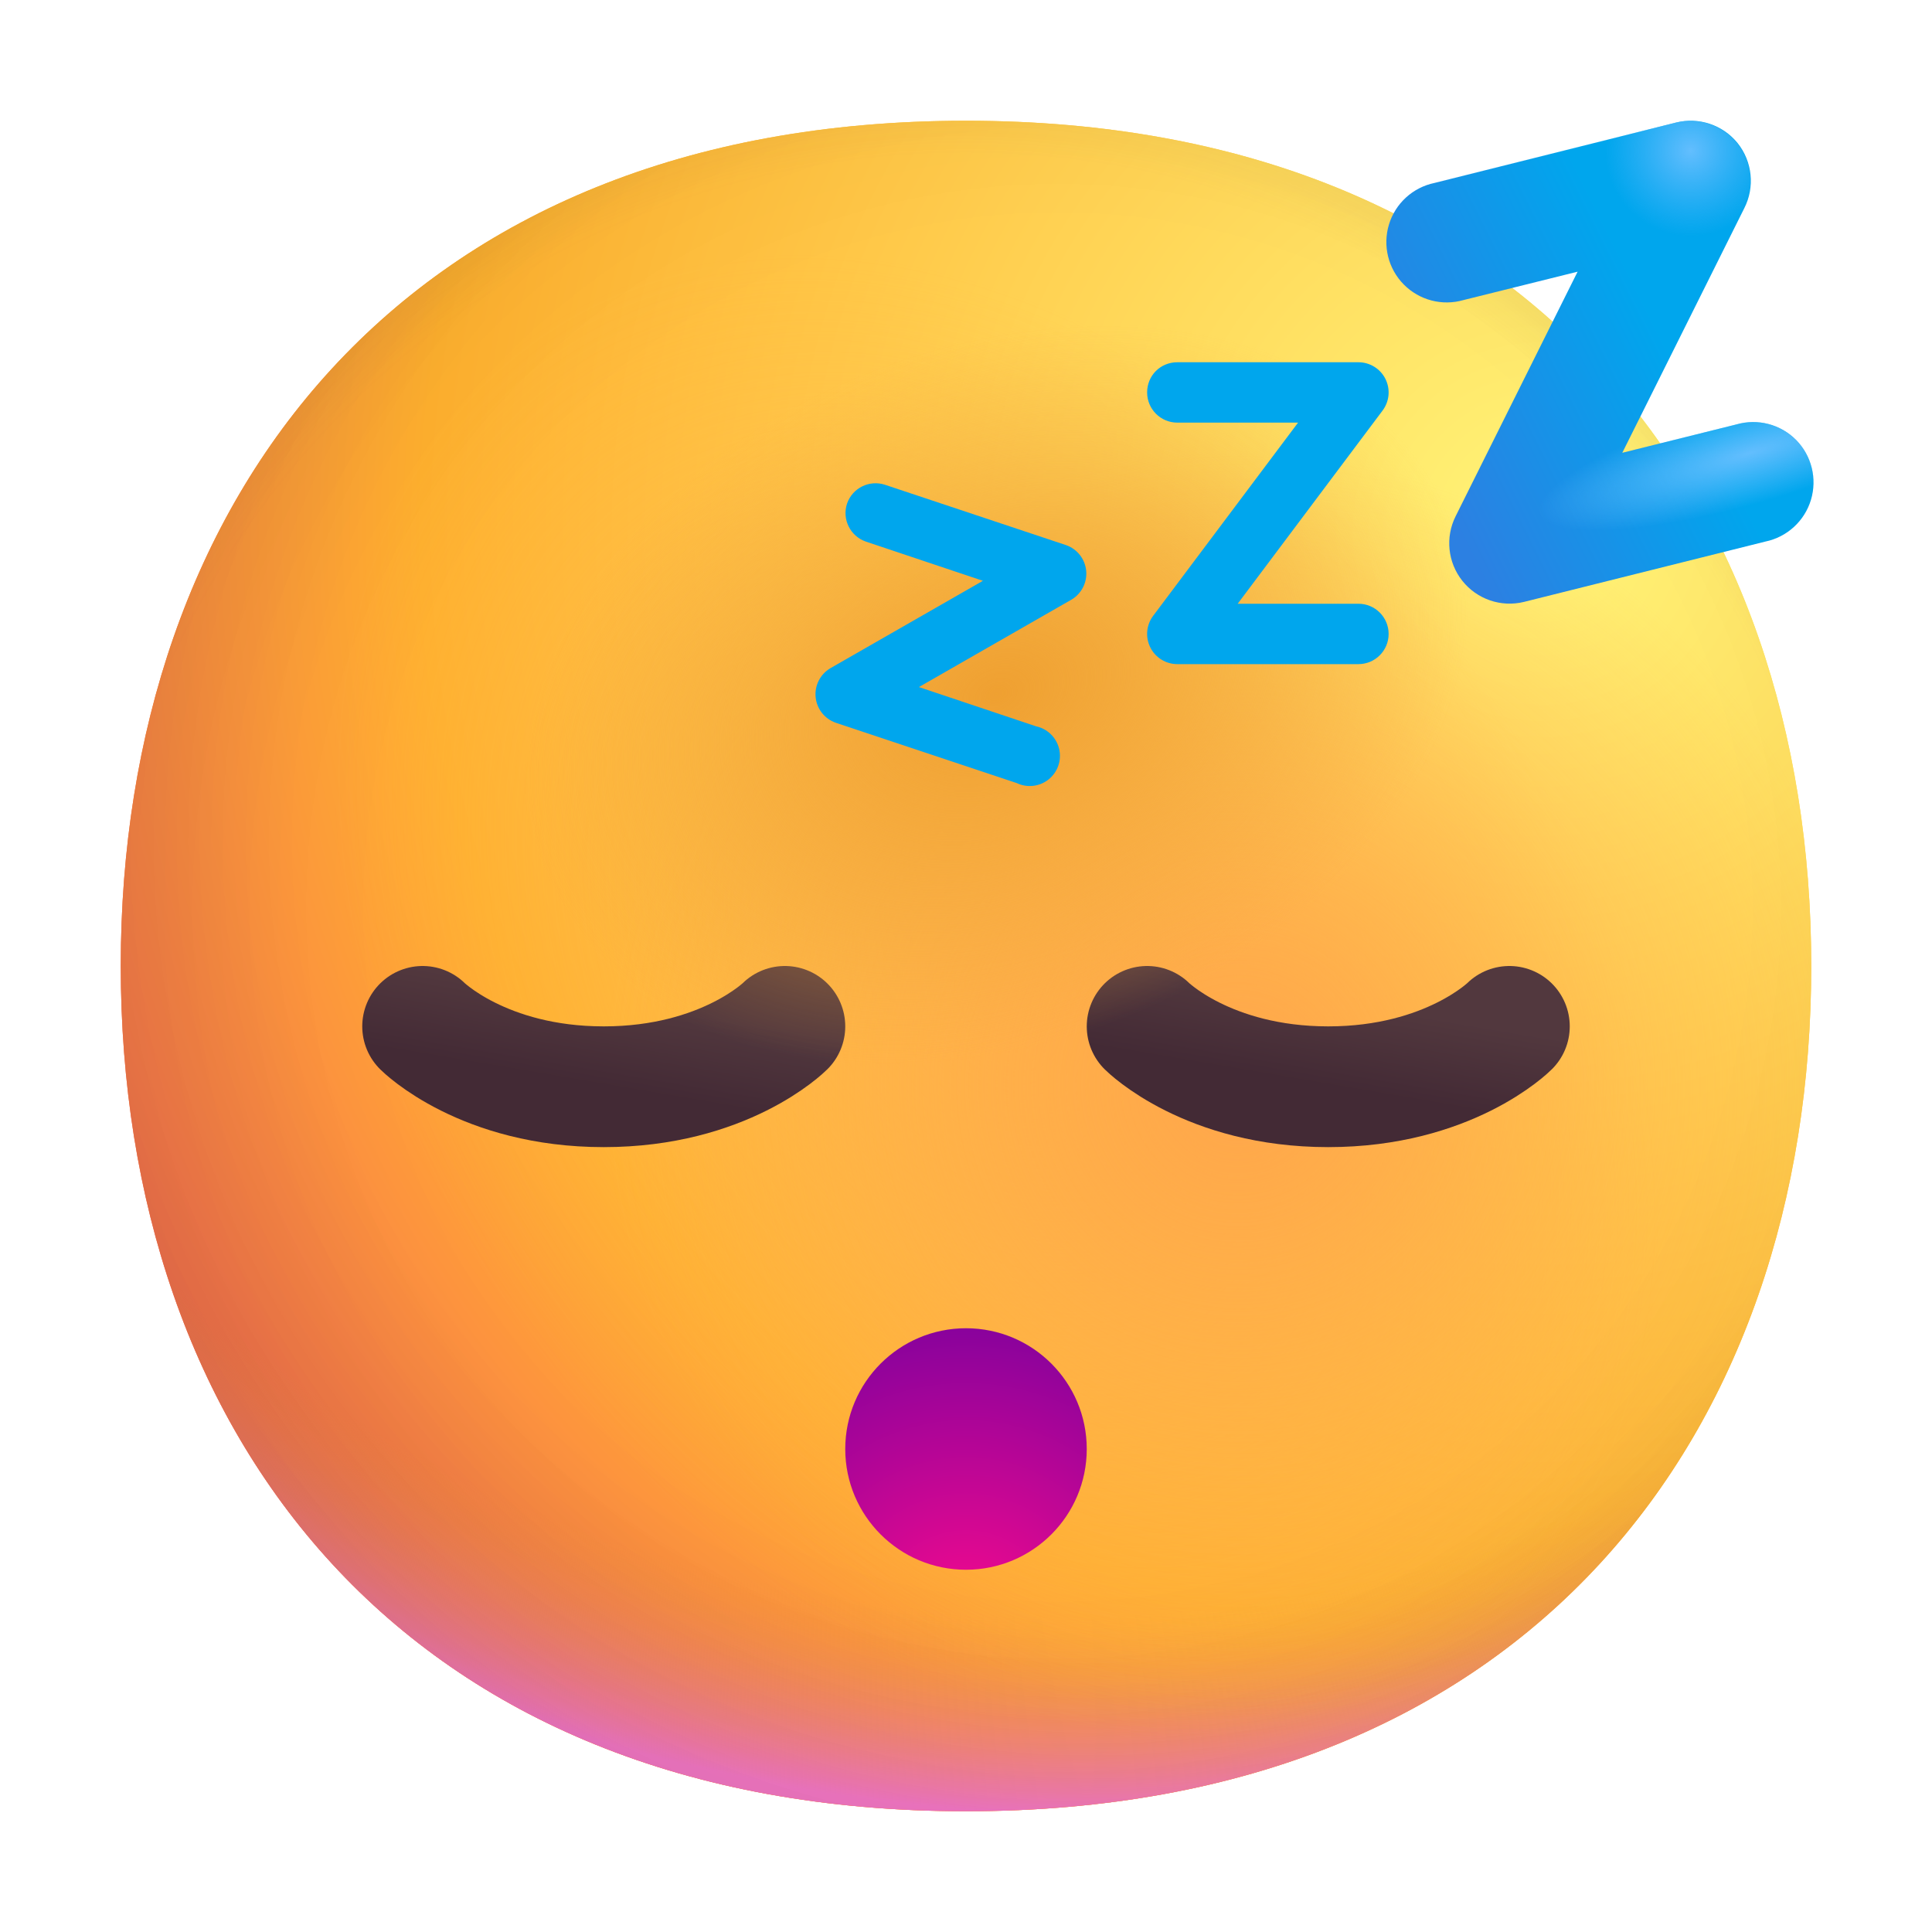
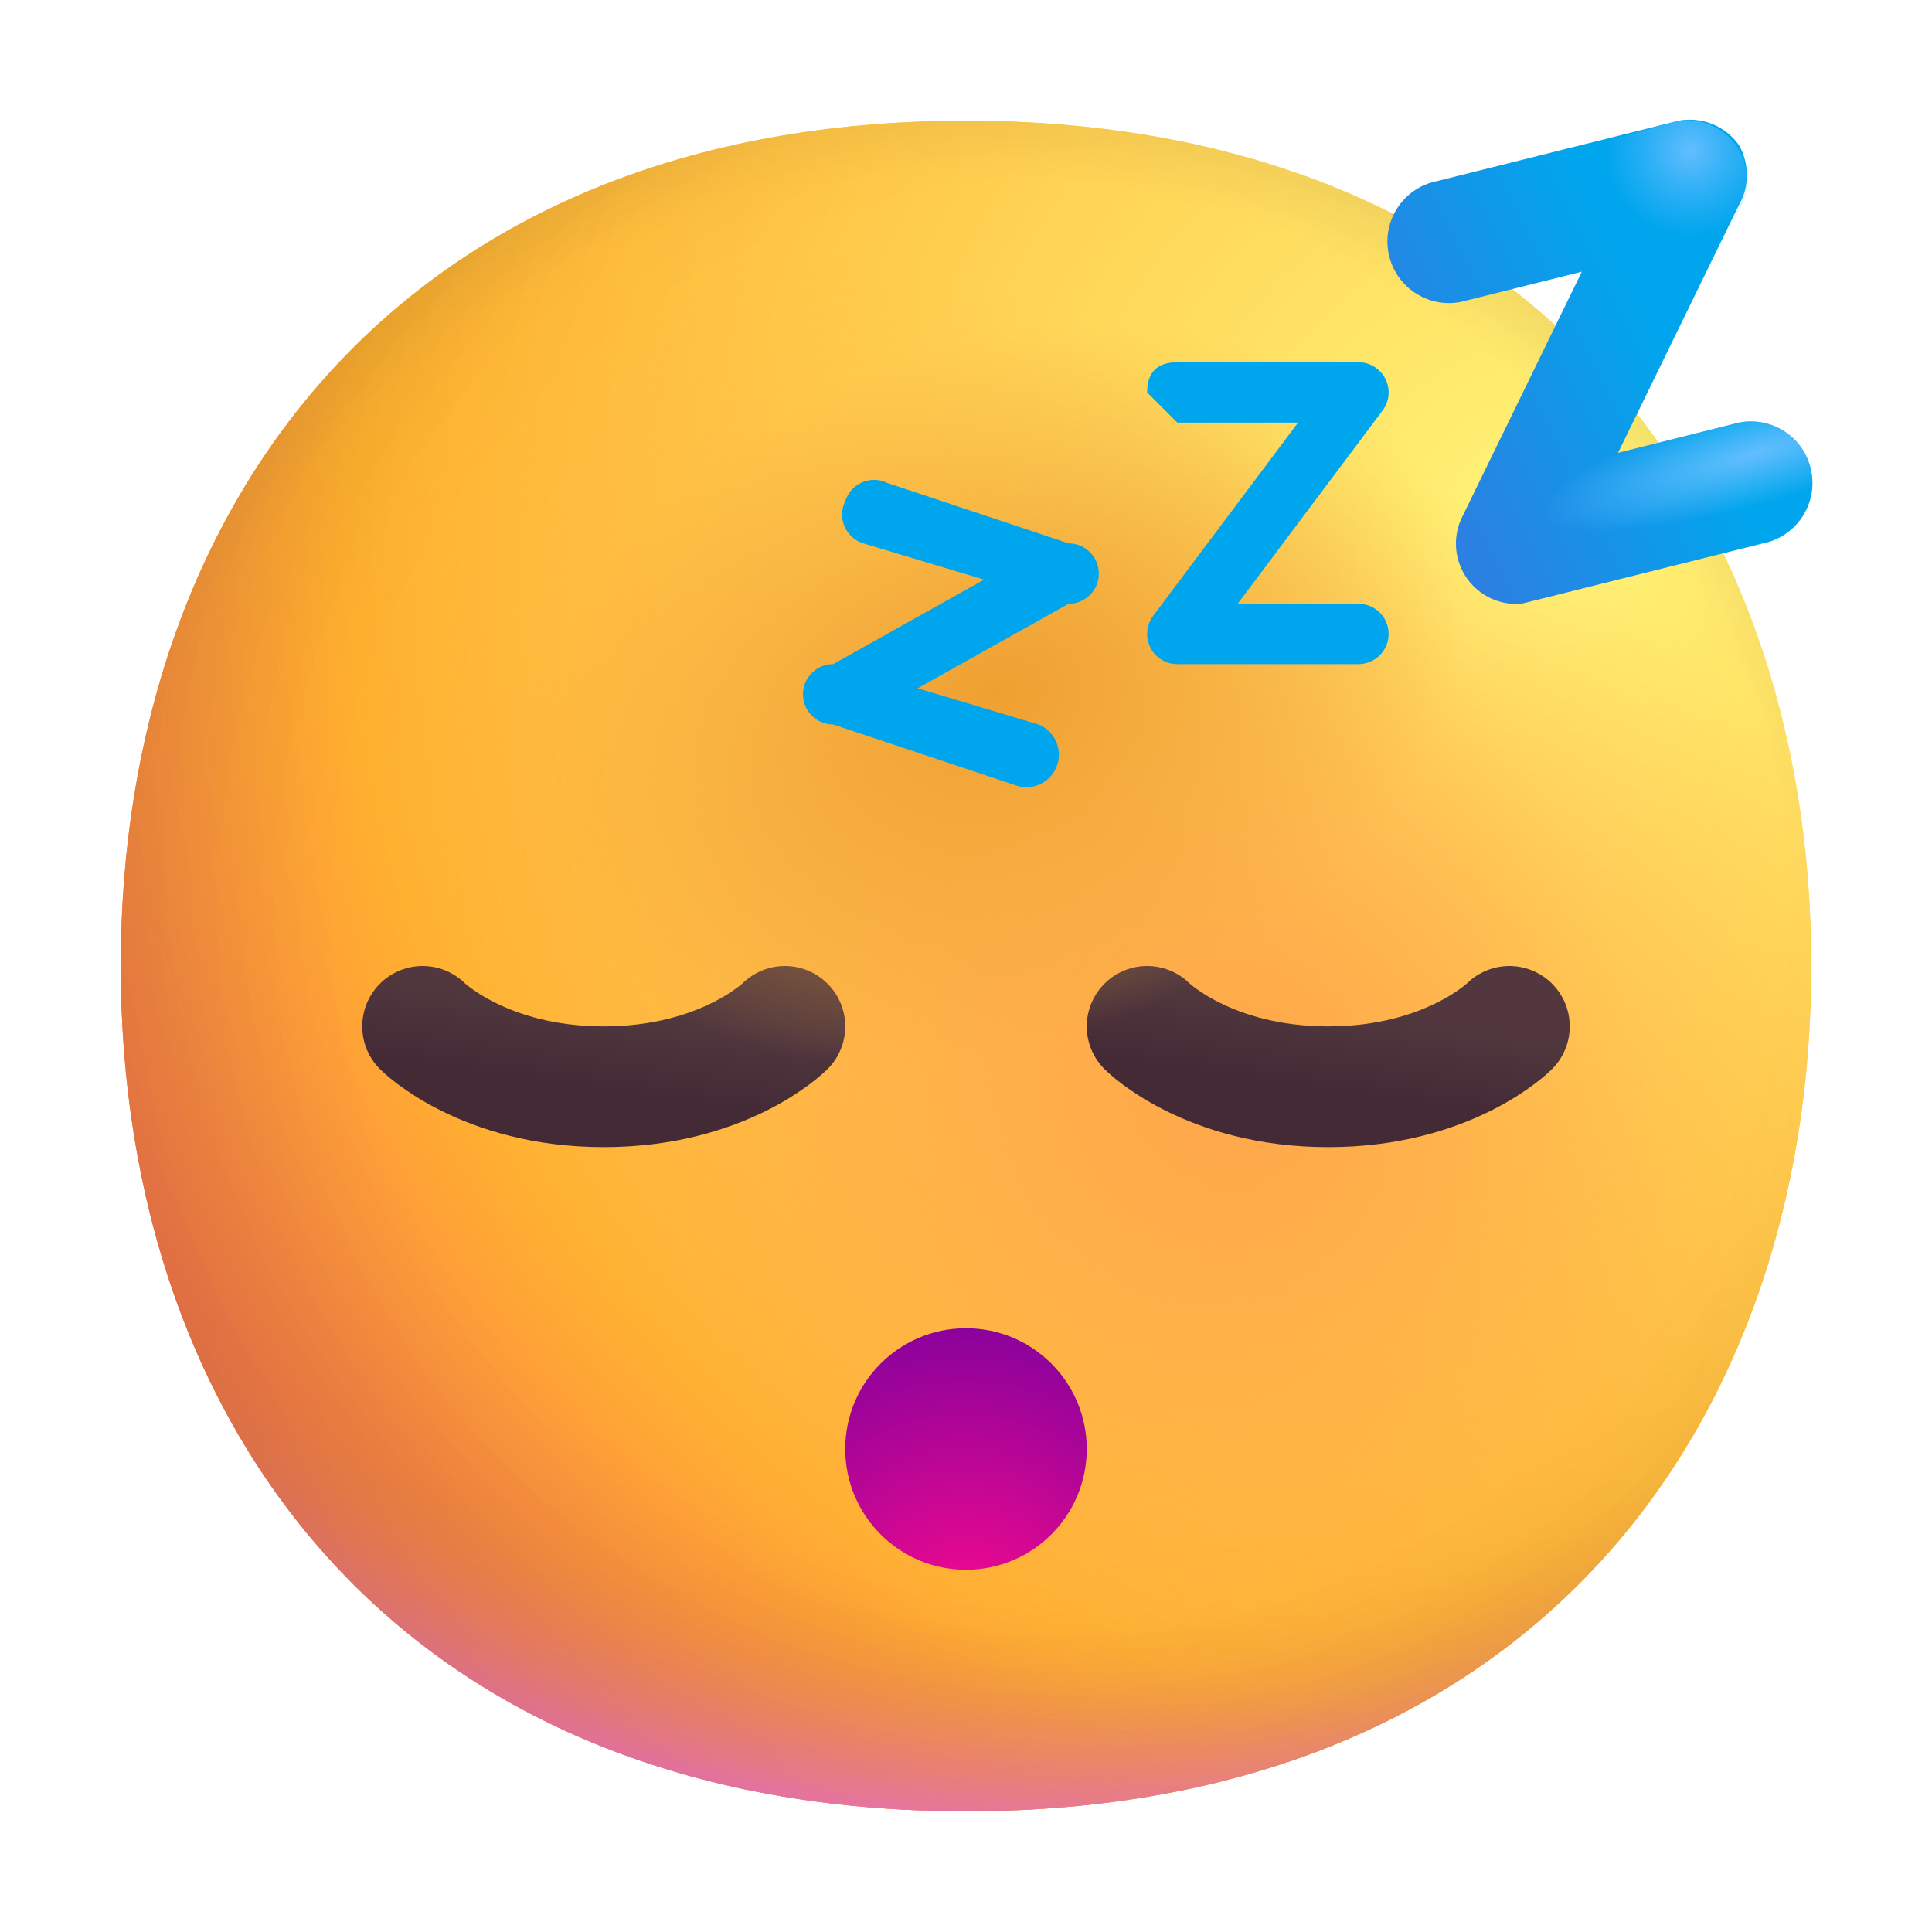
<svg xmlns="http://www.w3.org/2000/svg" fill="none" viewBox="0 0 32 32">
-   <path fill="url(#paint0_radial_31_89)" d="M16 30c9.33 0 14-6.27 14-14S25.33 2 16 2 2 8.27 2 16s4.66 14 14 14" />
-   <path fill="url(#paint1_radial_31_89)" d="M16 30c9.33 0 14-6.27 14-14S25.33 2 16 2 2 8.27 2 16s4.66 14 14 14" />
-   <path fill="url(#paint2_radial_31_89)" d="M16 30c9.33 0 14-6.27 14-14S25.33 2 16 2 2 8.27 2 16s4.66 14 14 14" />
-   <path fill="url(#paint3_radial_31_89)" fill-opacity=".6" d="M16 30c9.33 0 14-6.27 14-14S25.33 2 16 2 2 8.27 2 16s4.66 14 14 14" />
-   <path fill="url(#paint4_radial_31_89)" d="M16 30c9.33 0 14-6.27 14-14S25.33 2 16 2 2 8.27 2 16s4.66 14 14 14" />
-   <path fill="url(#paint5_radial_31_89)" d="M16 30c9.33 0 14-6.27 14-14S25.33 2 16 2 2 8.27 2 16s4.66 14 14 14" />
-   <path fill="url(#paint6_radial_31_89)" d="M16 30c9.33 0 14-6.27 14-14S25.33 2 16 2 2 8.27 2 16s4.66 14 14 14" />
-   <path fill="url(#paint7_radial_31_89)" d="M16 30c9.33 0 14-6.27 14-14S25.33 2 16 2 2 8.27 2 16s4.66 14 14 14" />
+   <path fill="url(#paint0_radial_31_89)" d="M16 30c9.3 0 14-6.3 14-14S25.3 2 16 2 2 8.3 2 16s4.7 14 14 14" />
+   <path fill="url(#paint1_radial_31_89)" d="M16 30c9.3 0 14-6.3 14-14S25.3 2 16 2 2 8.3 2 16s4.7 14 14 14" />
+   <path fill="url(#paint2_radial_31_89)" d="M16 30c9.3 0 14-6.3 14-14S25.3 2 16 2 2 8.3 2 16s4.7 14 14 14" />
+   <path fill="url(#paint3_radial_31_89)" fill-opacity=".6" d="M16 30c9.3 0 14-6.3 14-14S25.3 2 16 2 2 8.3 2 16s4.7 14 14 14" />
+   <path fill="url(#paint4_radial_31_89)" d="M16 30c9.3 0 14-6.3 14-14S25.3 2 16 2 2 8.3 2 16s4.7 14 14 14" />
+   <path fill="url(#paint5_radial_31_89)" d="M16 30c9.3 0 14-6.3 14-14S25.3 2 16 2 2 8.3 2 16s4.7 14 14 14" />
+   <path fill="url(#paint6_radial_31_89)" d="M16 30c9.3 0 14-6.3 14-14S25.3 2 16 2 2 8.3 2 16s4.7 14 14 14" />
+   <path fill="url(#paint7_radial_31_89)" d="M16 30c9.3 0 14-6.3 14-14S25.3 2 16 2 2 8.3 2 16s4.7 14 14 14" />
  <path stroke="url(#paint8_linear_31_89)" stroke-linecap="round" stroke-linejoin="round" stroke-width="2" d="M7 17s1 1 3 1 3-1 3-1" />
  <path stroke="url(#paint9_linear_31_89)" stroke-linecap="round" stroke-linejoin="round" stroke-width="2" d="M19 17s1 1 3 1 3-1 3-1" />
  <rect width="4" height="4" x="14" y="22" fill="url(#paint10_radial_31_89)" rx="2" />
  <rect width="20" height="20" x="8" fill="url(#paint11_radial_31_89)" rx="10" />
-   <path fill="url(#paint12_linear_31_89)" fill-rule="evenodd" d="M28.78 2.37a1 1 0 0 1 .11 1.08L26.87 7.5l1.89-.47a1 1 0 1 1 .48 1.94l-4 1a1 1 0 0 1-1.13-1.42l2.02-4.05-1.89.47a1 1 0 1 1-.48-1.94l4-1a1 1 0 0 1 1.02.34" clip-rule="evenodd" />
-   <path fill="url(#paint13_radial_31_89)" fill-rule="evenodd" d="M28.78 2.37a1 1 0 0 1 .11 1.08L26.87 7.5l1.89-.47a1 1 0 1 1 .48 1.94l-4 1a1 1 0 0 1-1.13-1.42l2.02-4.05-1.89.47a1 1 0 1 1-.48-1.94l4-1a1 1 0 0 1 1.02.34" clip-rule="evenodd" />
-   <path fill="url(#paint14_radial_31_89)" fill-rule="evenodd" d="m26.08 2.45 1.68-.42a1 1 0 0 1 1.13 1.42L28.12 5H28a2 2 0 0 1-1.92-2.55" clip-rule="evenodd" />
-   <path fill="#00a6ed" fill-rule="evenodd" d="M19 6.5c0-.28.22-.5.5-.5h3a.5.5 0 0 1 .4.8L20.5 10h2a.5.5 0 0 1 0 1h-3a.5.5 0 0 1-.4-.8L21.5 7h-2a.5.5 0 0 1-.5-.5m-4.97 1.84a.5.5 0 0 1 .63-.31l3 1a.5.5 0 0 1 .09.9l-2.53 1.45 1.94.65a.5.5 0 1 1-.32.94l-3-1a.5.5 0 0 1-.09-.9l2.53-1.45-1.94-.65a.5.5 0 0 1-.31-.63" clip-rule="evenodd" />
+   <path fill="url(#paint12_linear_31_89)" fill-rule="evenodd" d="M28.8 2.4a1 1 0 0 1 0 1l-2 4.1 2-.5a1 1 0 1 1 .4 2l-4 1a1 1 0 0 1-1-1.4l2-4.1-2 .5a1 1 0 1 1-.4-2l4-1a1 1 0 0 1 1 .4" clip-rule="evenodd" />
+   <path fill="url(#paint13_radial_31_89)" fill-rule="evenodd" d="M28.8 2.4a1 1 0 0 1 0 1l-2 4.1 2-.5a1 1 0 1 1 .4 2l-4 1a1 1 0 0 1-1-1.4l2-4.1-2 .5a1 1 0 1 1-.4-2l4-1a1 1 0 0 1 1 .4" clip-rule="evenodd" />
+   <path fill="url(#paint14_radial_31_89)" fill-rule="evenodd" d="m26 2.5 1.8-.5a1 1 0 0 1 1 1.5L28.2 5H28a2 2 0 0 1-2-2.5" clip-rule="evenodd" />
+   <path fill="#00a6ed" fill-rule="evenodd" d="M19 6.5q0-.5.5-.5h3a.5.5 0 0 1 .4.8L20.5 10h2a.5.5 0 0 1 0 1h-3a.5.5 0 0 1-.4-.8L21.5 7h-2zm-5 1.8a.5.5 0 0 1 .7-.3l3 1a.5.5 0 0 1 0 1l-2.5 1.4 2 .6a.5.5 0 1 1-.4 1l-3-1a.5.5 0 0 1 0-1l2.5-1.4-2-.6a.5.5 0 0 1-.3-.7" clip-rule="evenodd" />
  <defs>
-     <radialGradient id="paint0_radial_31_89" cx="0" cy="0" r="1" gradientTransform="rotate(132.84 10.79 10.07)scale(37.5033)" gradientUnits="userSpaceOnUse">
+     <radialGradient id="paint0_radial_31_89" cx="0" cy="0" r="1" gradientTransform="rotate(132.8 10.8 10)scale(37.5033)" gradientUnits="userSpaceOnUse">
      <stop stop-color="#fff478" />
-       <stop offset=".47" stop-color="#ffb02e" />
+       <stop offset=".5" stop-color="#ffb02e" />
      <stop offset="1" stop-color="#f70a8d" />
    </radialGradient>
-     <radialGradient id="paint1_radial_31_89" cx="0" cy="0" r="1" gradientTransform="rotate(131.88 10.74 10.2)scale(38.9487)" gradientUnits="userSpaceOnUse">
+     <radialGradient id="paint1_radial_31_89" cx="0" cy="0" r="1" gradientTransform="rotate(131.9 10.7 10.2)scale(38.9487)" gradientUnits="userSpaceOnUse">
      <stop stop-color="#fff478" />
-       <stop offset=".47" stop-color="#ffb02e" />
+       <stop offset=".5" stop-color="#ffb02e" />
      <stop offset="1" stop-color="#f70a8d" />
    </radialGradient>
-     <radialGradient id="paint2_radial_31_89" cx="0" cy="0" r="1" gradientTransform="rotate(101.31 2.88 12.8)scale(17.8466 22.8581)" gradientUnits="userSpaceOnUse">
-       <stop offset=".79" stop-color="#f59639" stop-opacity="0" />
-       <stop offset=".97" stop-color="#ff7dce" />
+     <radialGradient id="paint2_radial_31_89" cx="0" cy="0" r="1" gradientTransform="rotate(101.3 2.9 12.8)scale(17.8466 22.8581)" gradientUnits="userSpaceOnUse">
+       <stop offset=".8" stop-color="#f59639" stop-opacity="0" />
+       <stop offset="1" stop-color="#ff7dce" />
    </radialGradient>
    <radialGradient id="paint3_radial_31_89" cx="0" cy="0" r="1" gradientTransform="matrix(-29 29 -29 -29 18 14)" gradientUnits="userSpaceOnUse">
-       <stop offset=".31" stop-opacity="0" />
+       <stop offset=".3" stop-opacity="0" />
      <stop offset="1" />
    </radialGradient>
-     <radialGradient id="paint4_radial_31_89" cx="0" cy="0" r="1" gradientTransform="rotate(77.7 -2.55 18.43)scale(28.1469)" gradientUnits="userSpaceOnUse">
-       <stop offset=".51" stop-color="#7d6133" stop-opacity="0" />
+     <radialGradient id="paint4_radial_31_89" cx="0" cy="0" r="1" gradientTransform="rotate(77.7 -2.6 18.4)scale(28.1469)" gradientUnits="userSpaceOnUse">
+       <stop offset=".5" stop-color="#7d6133" stop-opacity="0" />
      <stop offset="1" stop-color="#715b32" />
    </radialGradient>
-     <radialGradient id="paint5_radial_31_89" cx="0" cy="0" r="1" gradientTransform="rotate(55.71 -7.36 23.86)scale(13.3135 9.65032)" gradientUnits="userSpaceOnUse">
+     <radialGradient id="paint5_radial_31_89" cx="0" cy="0" r="1" gradientTransform="rotate(55.7 -7.4 23.9)scale(13.3135 9.65032)" gradientUnits="userSpaceOnUse">
      <stop stop-color="#ffb849" />
      <stop offset="1" stop-color="#ffb847" stop-opacity="0" />
    </radialGradient>
-     <radialGradient id="paint6_radial_31_89" cx="0" cy="0" r="1" gradientTransform="matrix(11.49998 2 -2 11.49998 20.5 18)" gradientUnits="userSpaceOnUse">
+     <radialGradient id="paint6_radial_31_89" cx="0" cy="0" r="1" gradientTransform="rotate(9.9 -94 127.8)scale(11.6726)" gradientUnits="userSpaceOnUse">
      <stop stop-color="#ffa64b" />
      <stop offset=".9" stop-color="#ffae46" stop-opacity="0" />
    </radialGradient>
-     <radialGradient id="paint7_radial_31_89" cx="0" cy="0" r="1" gradientTransform="rotate(43.97 -9.83 29.17)scale(59.0529)" gradientUnits="userSpaceOnUse">
-       <stop offset=".19" stop-opacity="0" />
+     <radialGradient id="paint7_radial_31_89" cx="0" cy="0" r="1" gradientTransform="rotate(44 -9.8 29.2)scale(59.0529)" gradientUnits="userSpaceOnUse">
+       <stop offset=".2" stop-opacity="0" />
      <stop offset="1" stop-opacity=".4" />
    </radialGradient>
-     <radialGradient id="paint10_radial_31_89" cx="0" cy="0" r="1" gradientTransform="rotate(-90 21.44 5.44)scale(4.88889)" gradientUnits="userSpaceOnUse">
+     <radialGradient id="paint10_radial_31_89" cx="0" cy="0" r="1" gradientTransform="rotate(-90 21.4 5.4)scale(4.88889)" gradientUnits="userSpaceOnUse">
      <stop stop-color="#f70a8d" />
      <stop offset="1" stop-color="#89029c" />
    </radialGradient>
    <radialGradient id="paint11_radial_31_89" cx="0" cy="0" r="1" gradientTransform="matrix(7.5 -3 2.14127 5.35318 16.5 11.5)" gradientUnits="userSpaceOnUse">
      <stop stop-color="#efa031" />
      <stop offset="1" stop-color="#f0a83e" stop-opacity="0" />
    </radialGradient>
-     <radialGradient id="paint13_radial_31_89" cx="0" cy="0" r="1" gradientTransform="rotate(164.06 13.97 5.78)scale(3.64006 .84097)" gradientUnits="userSpaceOnUse">
+     <radialGradient id="paint13_radial_31_89" cx="0" cy="0" r="1" gradientTransform="rotate(164 14 5.8)scale(3.64006 .84097)" gradientUnits="userSpaceOnUse">
      <stop stop-color="#63befe" />
      <stop offset="1" stop-color="#63befe" stop-opacity="0" />
    </radialGradient>
    <radialGradient id="paint14_radial_31_89" cx="0" cy="0" r="1" gradientTransform="matrix(1 1 -1 1 28 2.5)" gradientUnits="userSpaceOnUse">
      <stop stop-color="#63befe" />
      <stop offset="1" stop-color="#4fb5fc" stop-opacity="0" />
    </radialGradient>
-     <linearGradient id="paint8_linear_31_89" x1="11.2" x2="10.96" y1="16.75" y2="18.16" gradientUnits="userSpaceOnUse">
+     <linearGradient id="paint8_linear_31_89" x1="11.2" x2="11" y1="16.8" y2="18.2" gradientUnits="userSpaceOnUse">
      <stop stop-color="#52383e" />
      <stop offset="1" stop-color="#432a35" />
    </linearGradient>
-     <linearGradient id="paint9_linear_31_89" x1="23.2" x2="22.96" y1="16.75" y2="18.16" gradientUnits="userSpaceOnUse">
+     <linearGradient id="paint9_linear_31_89" x1="23.2" x2="23" y1="16.8" y2="18.2" gradientUnits="userSpaceOnUse">
      <stop stop-color="#52383e" />
      <stop offset="1" stop-color="#432a35" />
    </linearGradient>
    <linearGradient id="paint12_linear_31_89" x1="24" x2="28" y1="8.5" y2="6.5" gradientUnits="userSpaceOnUse">
      <stop stop-color="#2c80e2" />
      <stop offset="1" stop-color="#00a6ed" />
    </linearGradient>
  </defs>
</svg>
